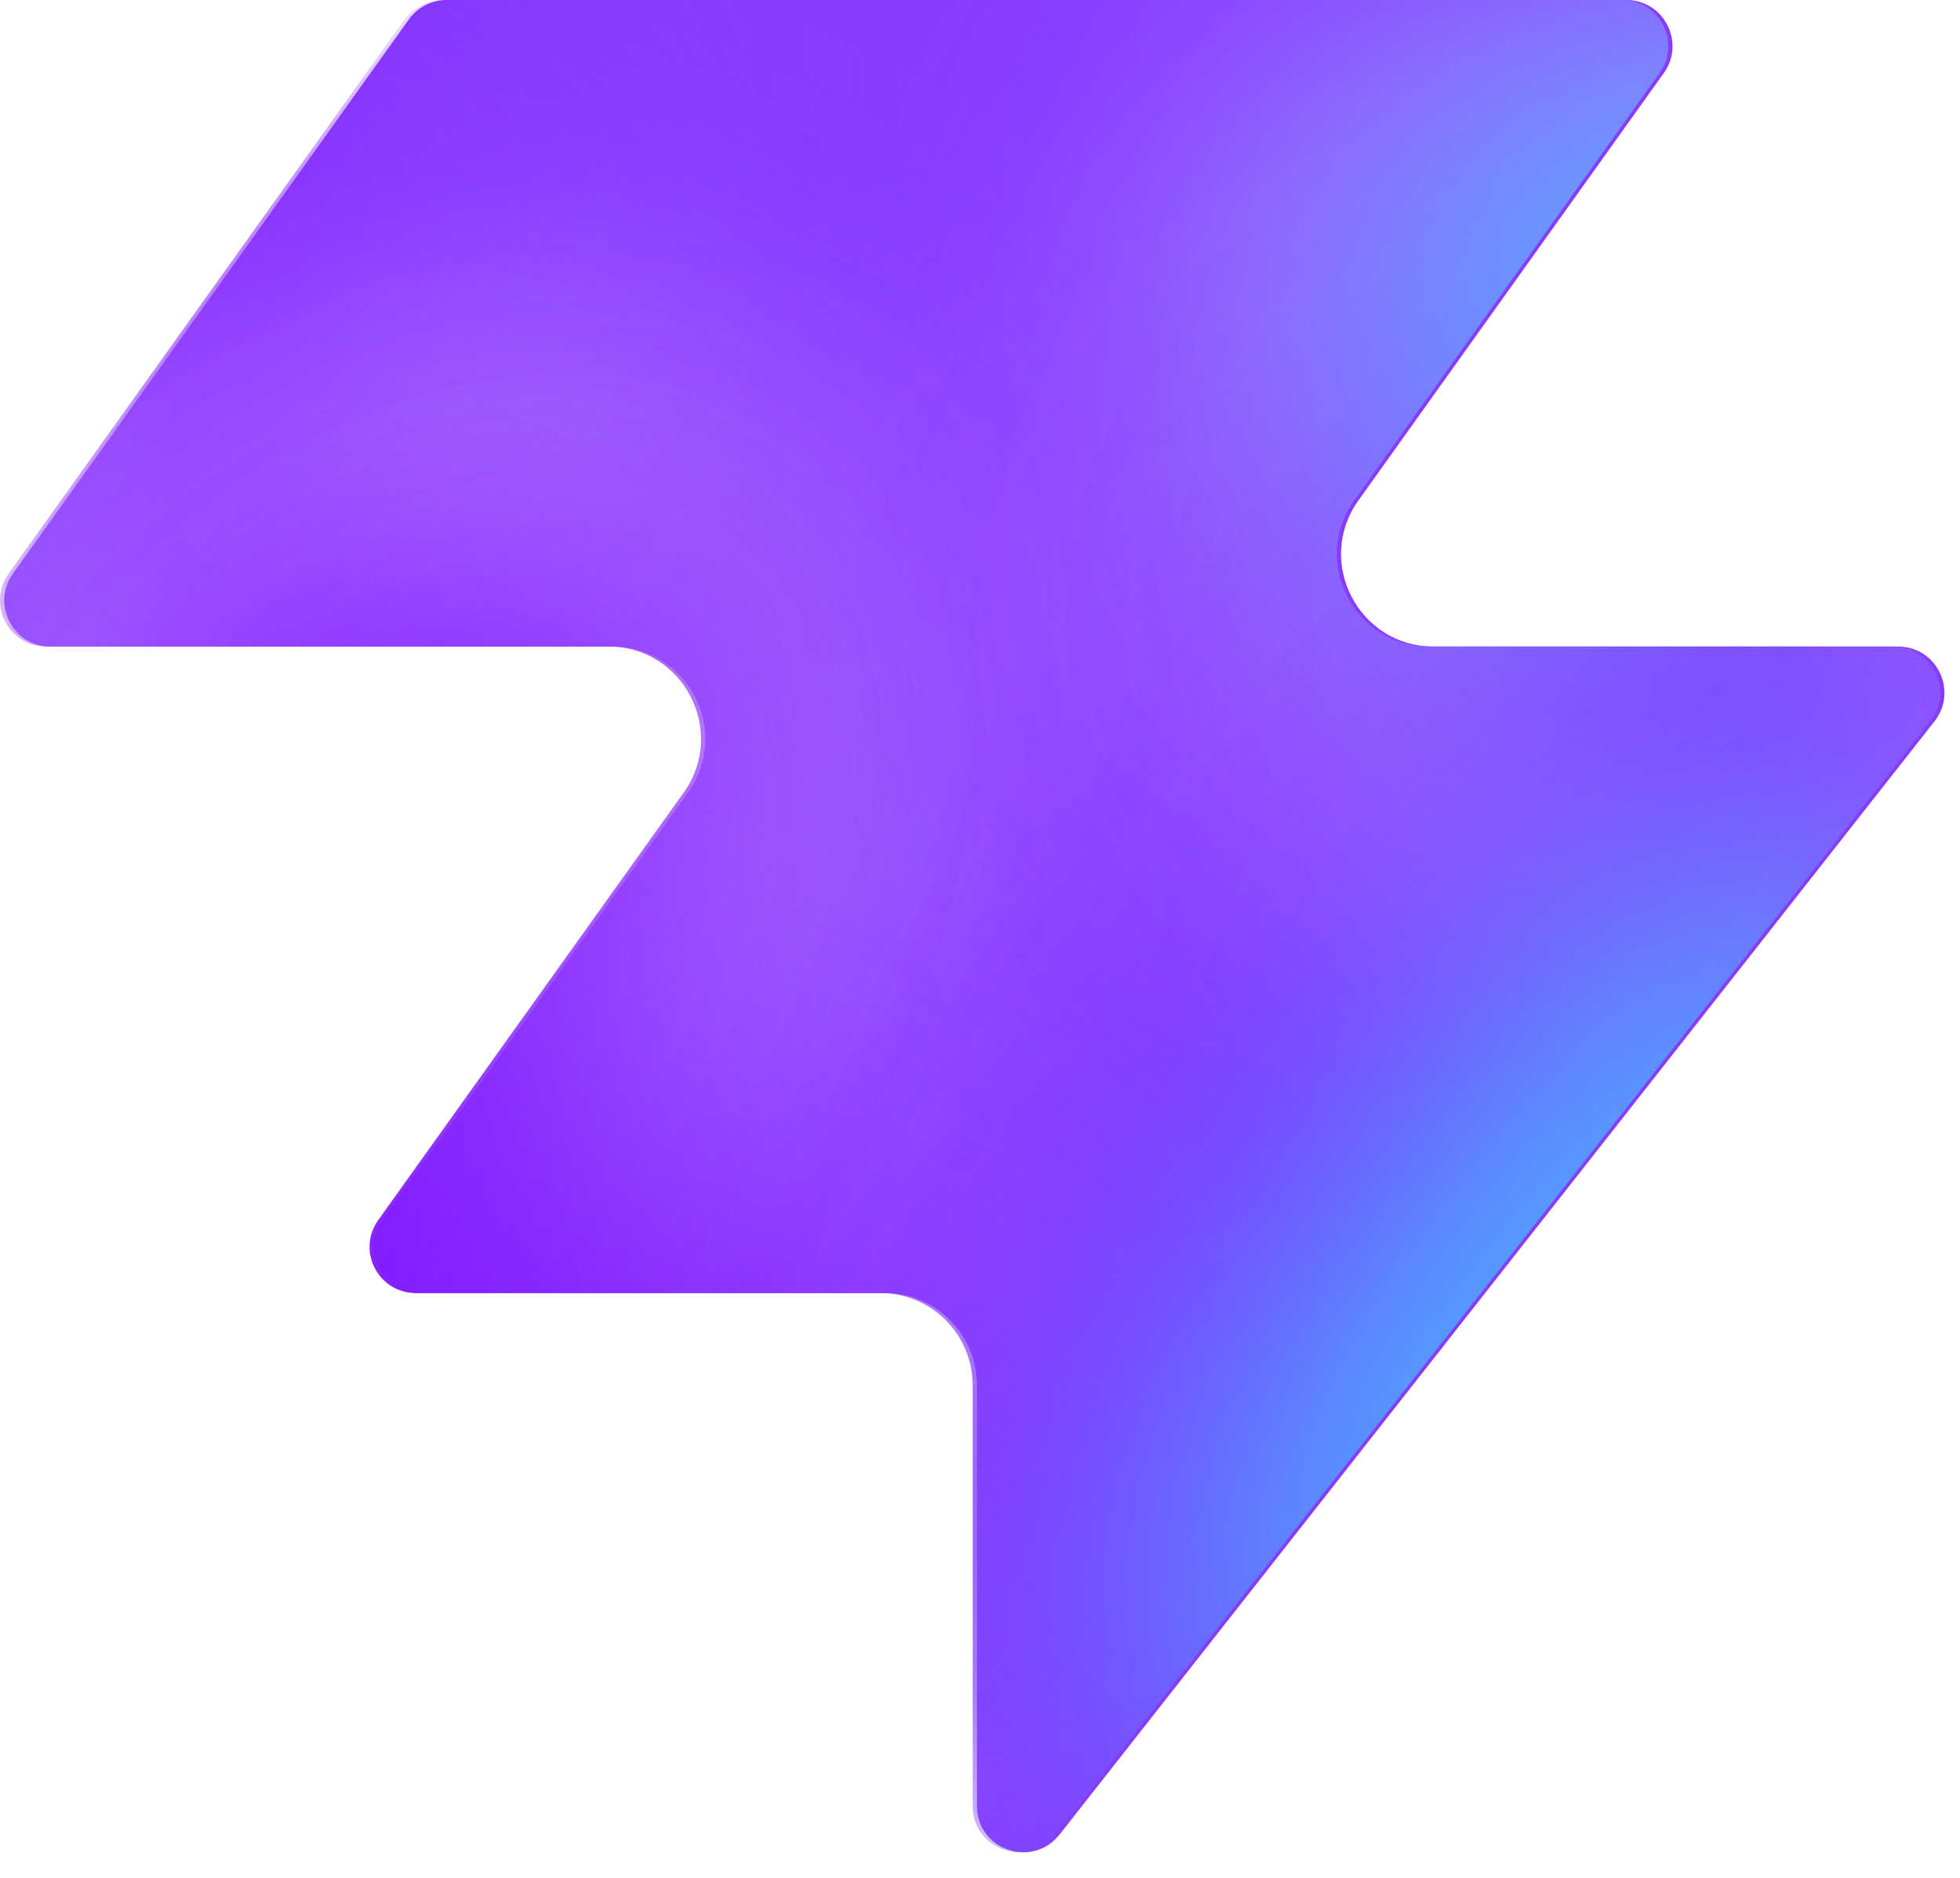
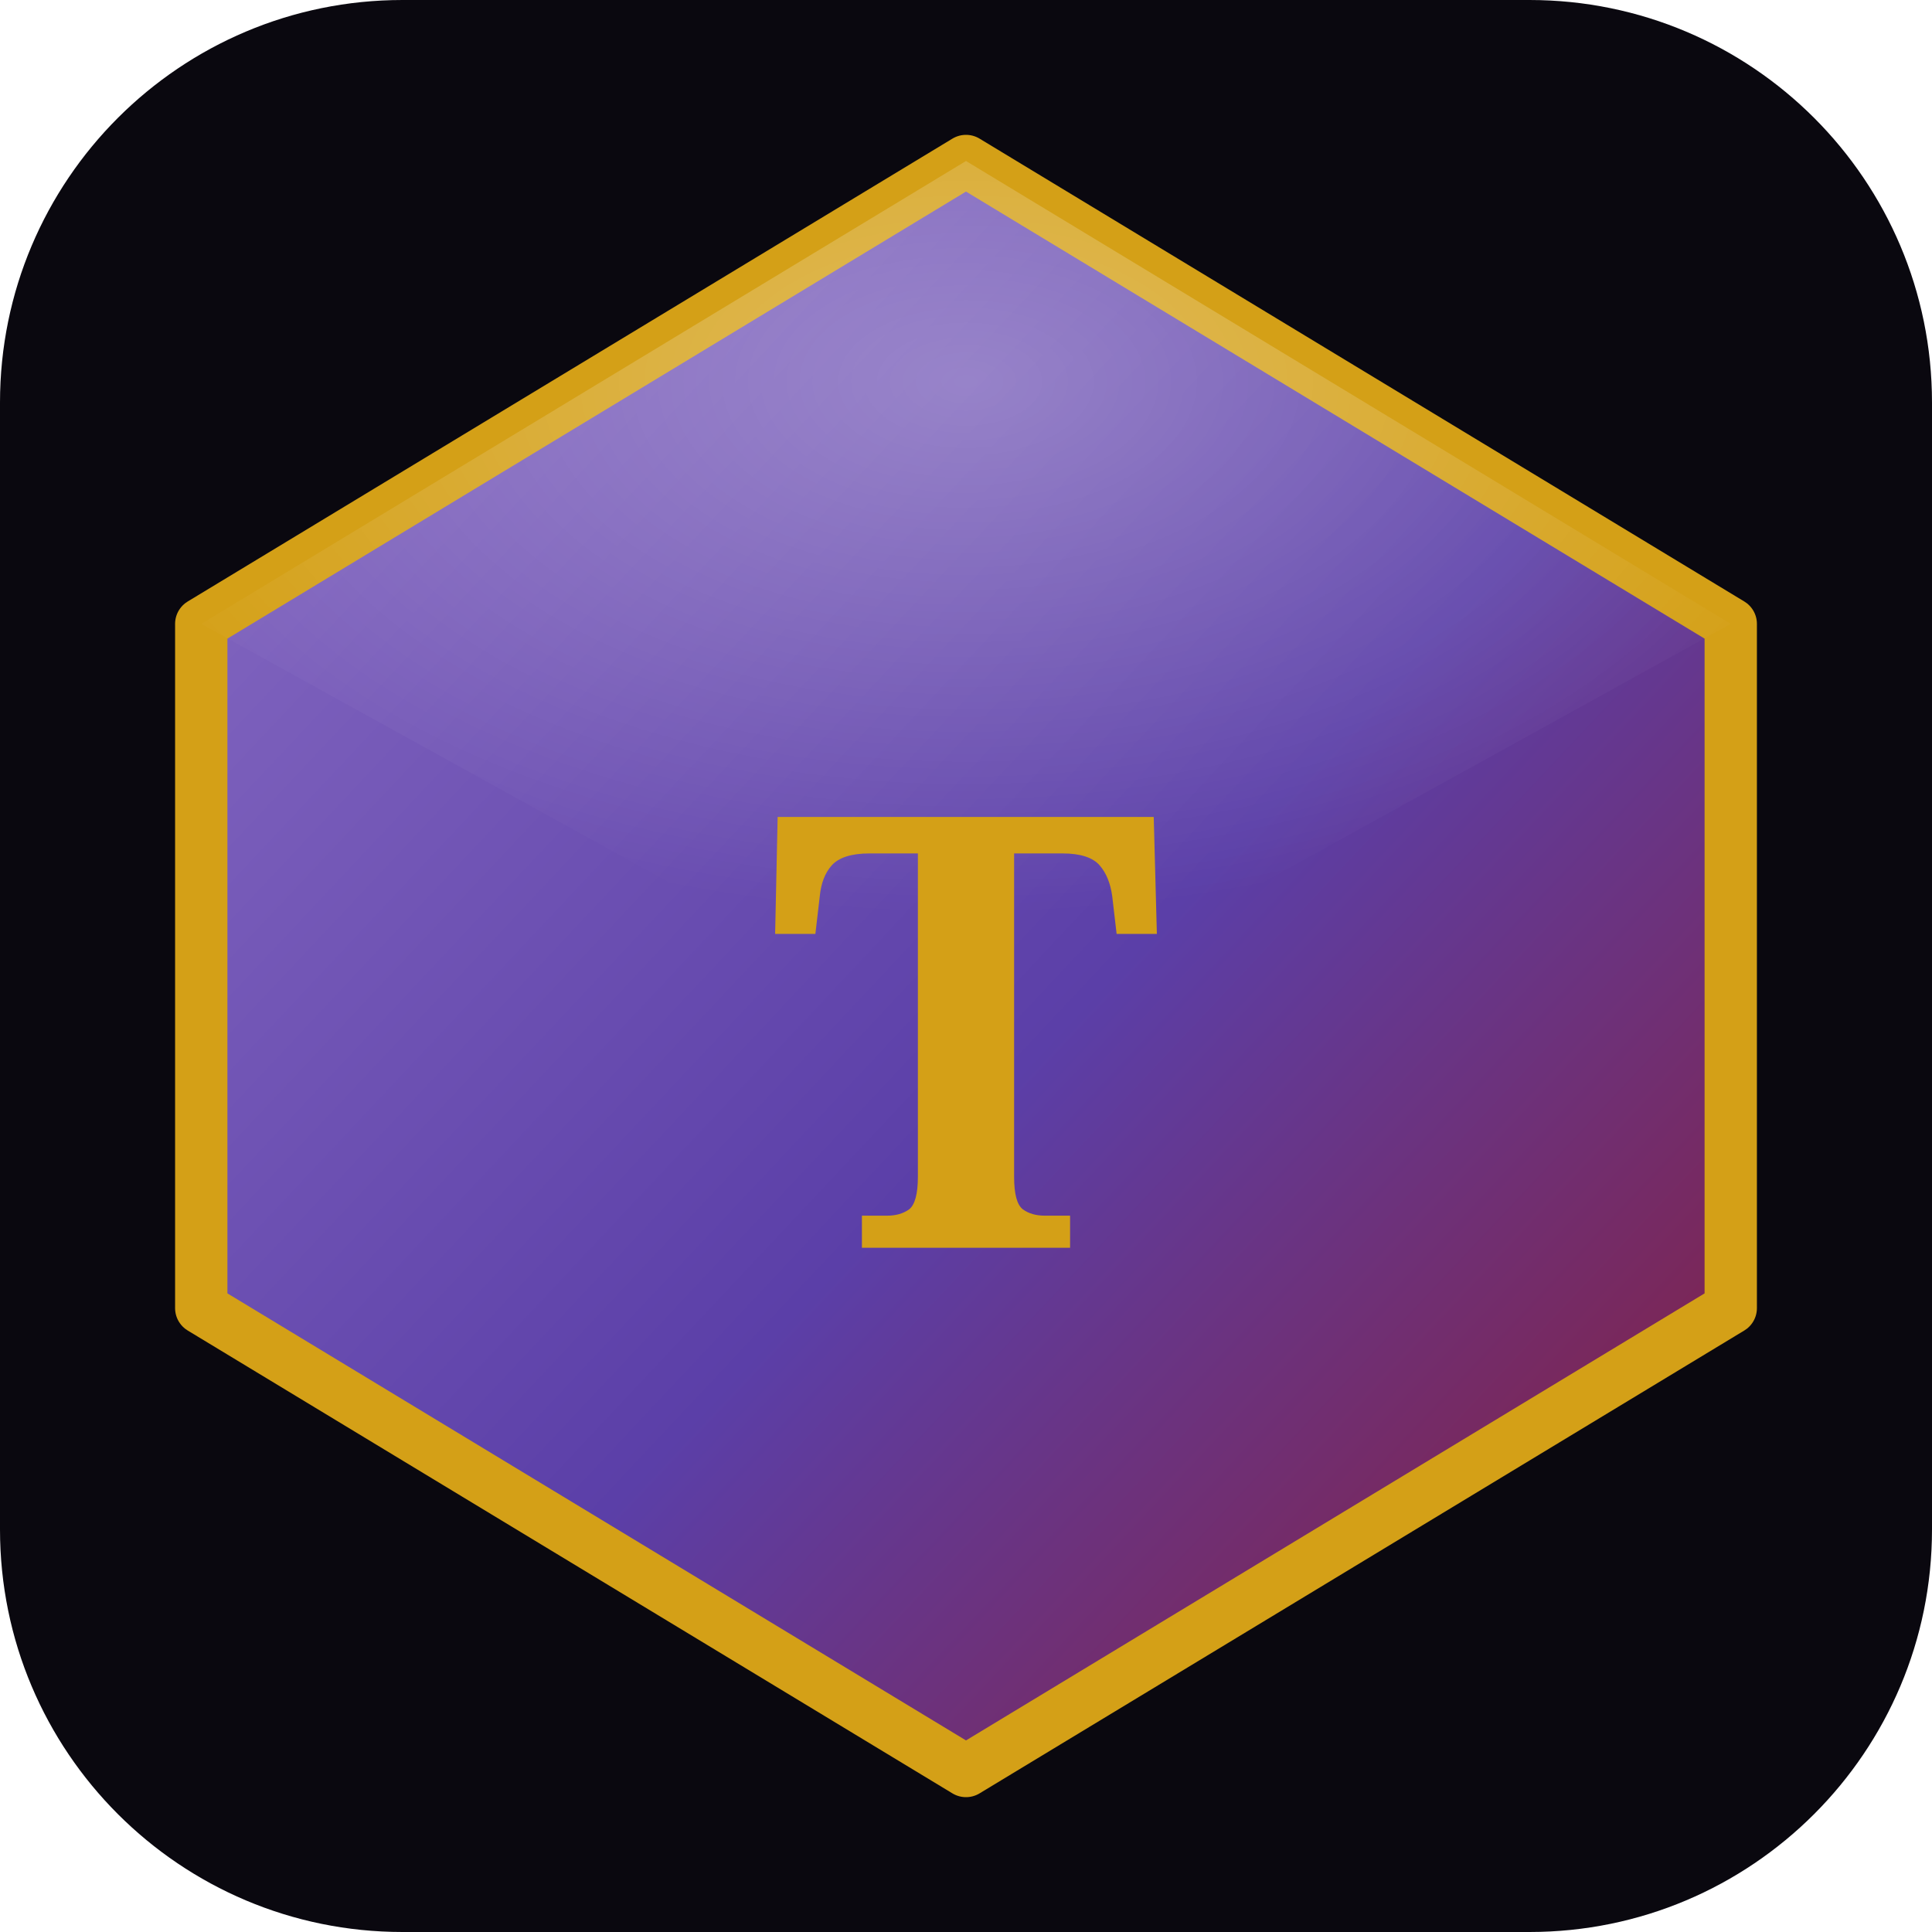
- <svg xmlns="http://www.w3.org/2000/svg" width="48" height="46" fill="none" viewBox="0 0 48 46">
-   <path fill="#863bff" d="M25.946 44.938c-.664.845-2.021.375-2.021-.698V33.937a2.26 2.26 0 0 0-2.262-2.262H10.287c-.92 0-1.456-1.04-.92-1.788l7.48-10.471c1.07-1.497 0-3.578-1.842-3.578H1.237c-.92 0-1.456-1.04-.92-1.788L10.013.474c.214-.297.556-.474.92-.474h28.894c.92 0 1.456 1.04.92 1.788l-7.48 10.471c-1.07 1.498 0 3.579 1.842 3.579h11.377c.943 0 1.473 1.088.89 1.83L25.947 44.94z" style="fill:#863bff;fill:color(display-p3 .525 .23 1);fill-opacity:1" />
-   <mask id="a" width="48" height="46" x="0" y="0" maskUnits="userSpaceOnUse" style="mask-type:alpha">
-     <path fill="#000" d="M25.842 44.938c-.664.844-2.021.375-2.021-.698V33.937a2.26 2.26 0 0 0-2.262-2.262H10.183c-.92 0-1.456-1.04-.92-1.788l7.48-10.471c1.07-1.498 0-3.579-1.842-3.579H1.133c-.92 0-1.456-1.04-.92-1.787L9.91.473c.214-.297.556-.474.92-.474h28.894c.92 0 1.456 1.04.92 1.788l-7.48 10.471c-1.07 1.498 0 3.578 1.842 3.578h11.377c.943 0 1.473 1.088.89 1.832L25.843 44.94z" style="fill:#000;fill-opacity:1" />
-   </mask>
-   <g mask="url(#a)">
-     <g filter="url(#b)">
-       <ellipse cx="5.508" cy="14.704" fill="#ede6ff" rx="5.508" ry="14.704" style="fill:#ede6ff;fill:color(display-p3 .927 .903 1);fill-opacity:1" transform="matrix(.00324 1 1 -.00324 -4.47 31.516)" />
-     </g>
-     <g filter="url(#c)">
-       <ellipse cx="10.399" cy="29.851" fill="#ede6ff" rx="10.399" ry="29.851" style="fill:#ede6ff;fill:color(display-p3 .927 .903 1);fill-opacity:1" transform="matrix(.00324 1 1 -.00324 -39.328 7.883)" />
-     </g>
-     <g filter="url(#d)">
-       <ellipse cx="5.508" cy="30.487" fill="#7e14ff" rx="5.508" ry="30.487" style="fill:#7e14ff;fill:color(display-p3 .492 .077 1);fill-opacity:1" transform="rotate(89.814 -25.913 -14.639)scale(1 -1)" />
-     </g>
-     <g filter="url(#e)">
-       <ellipse cx="5.508" cy="30.599" fill="#7e14ff" rx="5.508" ry="30.599" style="fill:#7e14ff;fill:color(display-p3 .492 .077 1);fill-opacity:1" transform="rotate(89.814 -32.644 -3.334)scale(1 -1)" />
-     </g>
-     <g filter="url(#f)">
-       <ellipse cx="5.508" cy="30.599" fill="#7e14ff" rx="5.508" ry="30.599" style="fill:#7e14ff;fill:color(display-p3 .492 .077 1);fill-opacity:1" transform="matrix(.00324 1 1 -.00324 -34.34 30.47)" />
-     </g>
-     <g filter="url(#g)">
-       <ellipse cx="14.072" cy="22.078" fill="#ede6ff" rx="14.072" ry="22.078" style="fill:#ede6ff;fill:color(display-p3 .927 .903 1);fill-opacity:1" transform="rotate(93.35 24.506 48.493)scale(-1 1)" />
-     </g>
-     <g filter="url(#h)">
-       <ellipse cx="3.47" cy="21.501" fill="#7e14ff" rx="3.47" ry="21.501" style="fill:#7e14ff;fill:color(display-p3 .492 .077 1);fill-opacity:1" transform="rotate(89.009 28.708 47.59)scale(-1 1)" />
-     </g>
-     <g filter="url(#i)">
-       <ellipse cx="3.47" cy="21.501" fill="#7e14ff" rx="3.47" ry="21.501" style="fill:#7e14ff;fill:color(display-p3 .492 .077 1);fill-opacity:1" transform="rotate(89.009 28.708 47.59)scale(-1 1)" />
-     </g>
-     <g filter="url(#j)">
-       <ellipse cx=".387" cy="8.972" fill="#7e14ff" rx="4.407" ry="29.108" style="fill:#7e14ff;fill:color(display-p3 .492 .077 1);fill-opacity:1" transform="rotate(39.51 .387 8.972)" />
-     </g>
-     <g filter="url(#k)">
-       <ellipse cx="47.523" cy="-6.092" fill="#7e14ff" rx="4.407" ry="29.108" style="fill:#7e14ff;fill:color(display-p3 .492 .077 1);fill-opacity:1" transform="rotate(37.892 47.523 -6.092)" />
-     </g>
-     <g filter="url(#l)">
-       <ellipse cx="41.412" cy="6.333" fill="#47bfff" rx="5.971" ry="9.665" style="fill:#47bfff;fill:color(display-p3 .28 .748 1);fill-opacity:1" transform="rotate(37.892 41.412 6.333)" />
-     </g>
-     <g filter="url(#m)">
-       <ellipse cx="-1.879" cy="38.332" fill="#7e14ff" rx="4.407" ry="29.108" style="fill:#7e14ff;fill:color(display-p3 .492 .077 1);fill-opacity:1" transform="rotate(37.892 -1.88 38.332)" />
-     </g>
-     <g filter="url(#n)">
-       <ellipse cx="-1.879" cy="38.332" fill="#7e14ff" rx="4.407" ry="29.108" style="fill:#7e14ff;fill:color(display-p3 .492 .077 1);fill-opacity:1" transform="rotate(37.892 -1.88 38.332)" />
-     </g>
-     <g filter="url(#o)">
-       <ellipse cx="35.651" cy="29.907" fill="#7e14ff" rx="4.407" ry="29.108" style="fill:#7e14ff;fill:color(display-p3 .492 .077 1);fill-opacity:1" transform="rotate(37.892 35.651 29.907)" />
-     </g>
-     <g filter="url(#p)">
-       <ellipse cx="38.418" cy="32.4" fill="#47bfff" rx="5.971" ry="15.297" style="fill:#47bfff;fill:color(display-p3 .28 .748 1);fill-opacity:1" transform="rotate(37.892 38.418 32.4)" />
-     </g>
-   </g>
+ <svg xmlns="http://www.w3.org/2000/svg" viewBox="0 0 48 48">
  <defs>
-     <filter id="b" width="60.045" height="41.654" x="-19.77" y="16.149" color-interpolation-filters="sRGB" filterUnits="userSpaceOnUse">
-       <feFlood flood-opacity="0" result="BackgroundImageFix" />
-       <feBlend in="SourceGraphic" in2="BackgroundImageFix" result="shape" />
-       <feGaussianBlur result="effect1_foregroundBlur_2002_17158" stdDeviation="7.659" />
-     </filter>
-     <filter id="c" width="90.34" height="51.437" x="-54.613" y="-7.533" color-interpolation-filters="sRGB" filterUnits="userSpaceOnUse">
-       <feFlood flood-opacity="0" result="BackgroundImageFix" />
-       <feBlend in="SourceGraphic" in2="BackgroundImageFix" result="shape" />
-       <feGaussianBlur result="effect1_foregroundBlur_2002_17158" stdDeviation="7.659" />
-     </filter>
-     <filter id="d" width="79.355" height="29.4" x="-49.64" y="2.03" color-interpolation-filters="sRGB" filterUnits="userSpaceOnUse">
-       <feFlood flood-opacity="0" result="BackgroundImageFix" />
-       <feBlend in="SourceGraphic" in2="BackgroundImageFix" result="shape" />
-       <feGaussianBlur result="effect1_foregroundBlur_2002_17158" stdDeviation="4.596" />
-     </filter>
-     <filter id="e" width="79.579" height="29.4" x="-45.045" y="20.029" color-interpolation-filters="sRGB" filterUnits="userSpaceOnUse">
-       <feFlood flood-opacity="0" result="BackgroundImageFix" />
-       <feBlend in="SourceGraphic" in2="BackgroundImageFix" result="shape" />
-       <feGaussianBlur result="effect1_foregroundBlur_2002_17158" stdDeviation="4.596" />
-     </filter>
-     <filter id="f" width="79.579" height="29.4" x="-43.513" y="21.178" color-interpolation-filters="sRGB" filterUnits="userSpaceOnUse">
-       <feFlood flood-opacity="0" result="BackgroundImageFix" />
-       <feBlend in="SourceGraphic" in2="BackgroundImageFix" result="shape" />
-       <feGaussianBlur result="effect1_foregroundBlur_2002_17158" stdDeviation="4.596" />
-     </filter>
-     <filter id="g" width="74.749" height="58.852" x="15.756" y="-17.901" color-interpolation-filters="sRGB" filterUnits="userSpaceOnUse">
-       <feFlood flood-opacity="0" result="BackgroundImageFix" />
-       <feBlend in="SourceGraphic" in2="BackgroundImageFix" result="shape" />
-       <feGaussianBlur result="effect1_foregroundBlur_2002_17158" stdDeviation="7.659" />
-     </filter>
-     <filter id="h" width="61.377" height="25.362" x="23.548" y="2.284" color-interpolation-filters="sRGB" filterUnits="userSpaceOnUse">
-       <feFlood flood-opacity="0" result="BackgroundImageFix" />
-       <feBlend in="SourceGraphic" in2="BackgroundImageFix" result="shape" />
-       <feGaussianBlur result="effect1_foregroundBlur_2002_17158" stdDeviation="4.596" />
-     </filter>
-     <filter id="i" width="61.377" height="25.362" x="23.548" y="2.284" color-interpolation-filters="sRGB" filterUnits="userSpaceOnUse">
-       <feFlood flood-opacity="0" result="BackgroundImageFix" />
-       <feBlend in="SourceGraphic" in2="BackgroundImageFix" result="shape" />
-       <feGaussianBlur result="effect1_foregroundBlur_2002_17158" stdDeviation="4.596" />
-     </filter>
-     <filter id="j" width="56.045" height="63.649" x="-27.636" y="-22.853" color-interpolation-filters="sRGB" filterUnits="userSpaceOnUse">
-       <feFlood flood-opacity="0" result="BackgroundImageFix" />
-       <feBlend in="SourceGraphic" in2="BackgroundImageFix" result="shape" />
-       <feGaussianBlur result="effect1_foregroundBlur_2002_17158" stdDeviation="4.596" />
-     </filter>
-     <filter id="k" width="54.814" height="64.646" x="20.116" y="-38.415" color-interpolation-filters="sRGB" filterUnits="userSpaceOnUse">
-       <feFlood flood-opacity="0" result="BackgroundImageFix" />
-       <feBlend in="SourceGraphic" in2="BackgroundImageFix" result="shape" />
-       <feGaussianBlur result="effect1_foregroundBlur_2002_17158" stdDeviation="4.596" />
-     </filter>
-     <filter id="l" width="33.541" height="35.313" x="24.641" y="-11.323" color-interpolation-filters="sRGB" filterUnits="userSpaceOnUse">
-       <feFlood flood-opacity="0" result="BackgroundImageFix" />
-       <feBlend in="SourceGraphic" in2="BackgroundImageFix" result="shape" />
-       <feGaussianBlur result="effect1_foregroundBlur_2002_17158" stdDeviation="4.596" />
-     </filter>
-     <filter id="m" width="54.814" height="64.646" x="-29.286" y="6.009" color-interpolation-filters="sRGB" filterUnits="userSpaceOnUse">
-       <feFlood flood-opacity="0" result="BackgroundImageFix" />
-       <feBlend in="SourceGraphic" in2="BackgroundImageFix" result="shape" />
-       <feGaussianBlur result="effect1_foregroundBlur_2002_17158" stdDeviation="4.596" />
-     </filter>
-     <filter id="n" width="54.814" height="64.646" x="-29.286" y="6.009" color-interpolation-filters="sRGB" filterUnits="userSpaceOnUse">
-       <feFlood flood-opacity="0" result="BackgroundImageFix" />
-       <feBlend in="SourceGraphic" in2="BackgroundImageFix" result="shape" />
-       <feGaussianBlur result="effect1_foregroundBlur_2002_17158" stdDeviation="4.596" />
-     </filter>
-     <filter id="o" width="54.814" height="64.646" x="8.244" y="-2.416" color-interpolation-filters="sRGB" filterUnits="userSpaceOnUse">
-       <feFlood flood-opacity="0" result="BackgroundImageFix" />
-       <feBlend in="SourceGraphic" in2="BackgroundImageFix" result="shape" />
-       <feGaussianBlur result="effect1_foregroundBlur_2002_17158" stdDeviation="4.596" />
-     </filter>
-     <filter id="p" width="39.409" height="43.623" x="18.713" y="10.588" color-interpolation-filters="sRGB" filterUnits="userSpaceOnUse">
-       <feFlood flood-opacity="0" result="BackgroundImageFix" />
-       <feBlend in="SourceGraphic" in2="BackgroundImageFix" result="shape" />
-       <feGaussianBlur result="effect1_foregroundBlur_2002_17158" stdDeviation="4.596" />
-     </filter>
+     <linearGradient id="g" x1="0" y1="0" x2="1" y2="1">
+       <stop offset="0%" stop-color="#8B6FC5" />
+       <stop offset="55%" stop-color="#5B3FA8" />
+       <stop offset="100%" stop-color="#8B1A2E" />
+     </linearGradient>
+     <radialGradient id="gloss" cx="50%" cy="25%" r="60%">
+       <stop offset="0%" stop-color="#ffffff" stop-opacity="0.28" />
+       <stop offset="100%" stop-color="#ffffff" stop-opacity="0" />
+     </radialGradient>
  </defs>
+   <rect width="48" height="48" rx="10" fill="#0A080F" />
+   <polygon points="24,4 43,15.5 43,32.5 24,44 5,32.5 5,15.5" fill="url(#g)" stroke="#D4A017" stroke-width="1.3" stroke-linejoin="round" />
+   <polygon points="24,4 43,15.5 24,26 5,15.5" fill="url(#gloss)" />
+   <text x="24" y="31" text-anchor="middle" font-family="Georgia, serif" font-size="15" font-weight="700" fill="#D4A017" letter-spacing="0.5">T</text>
</svg>
